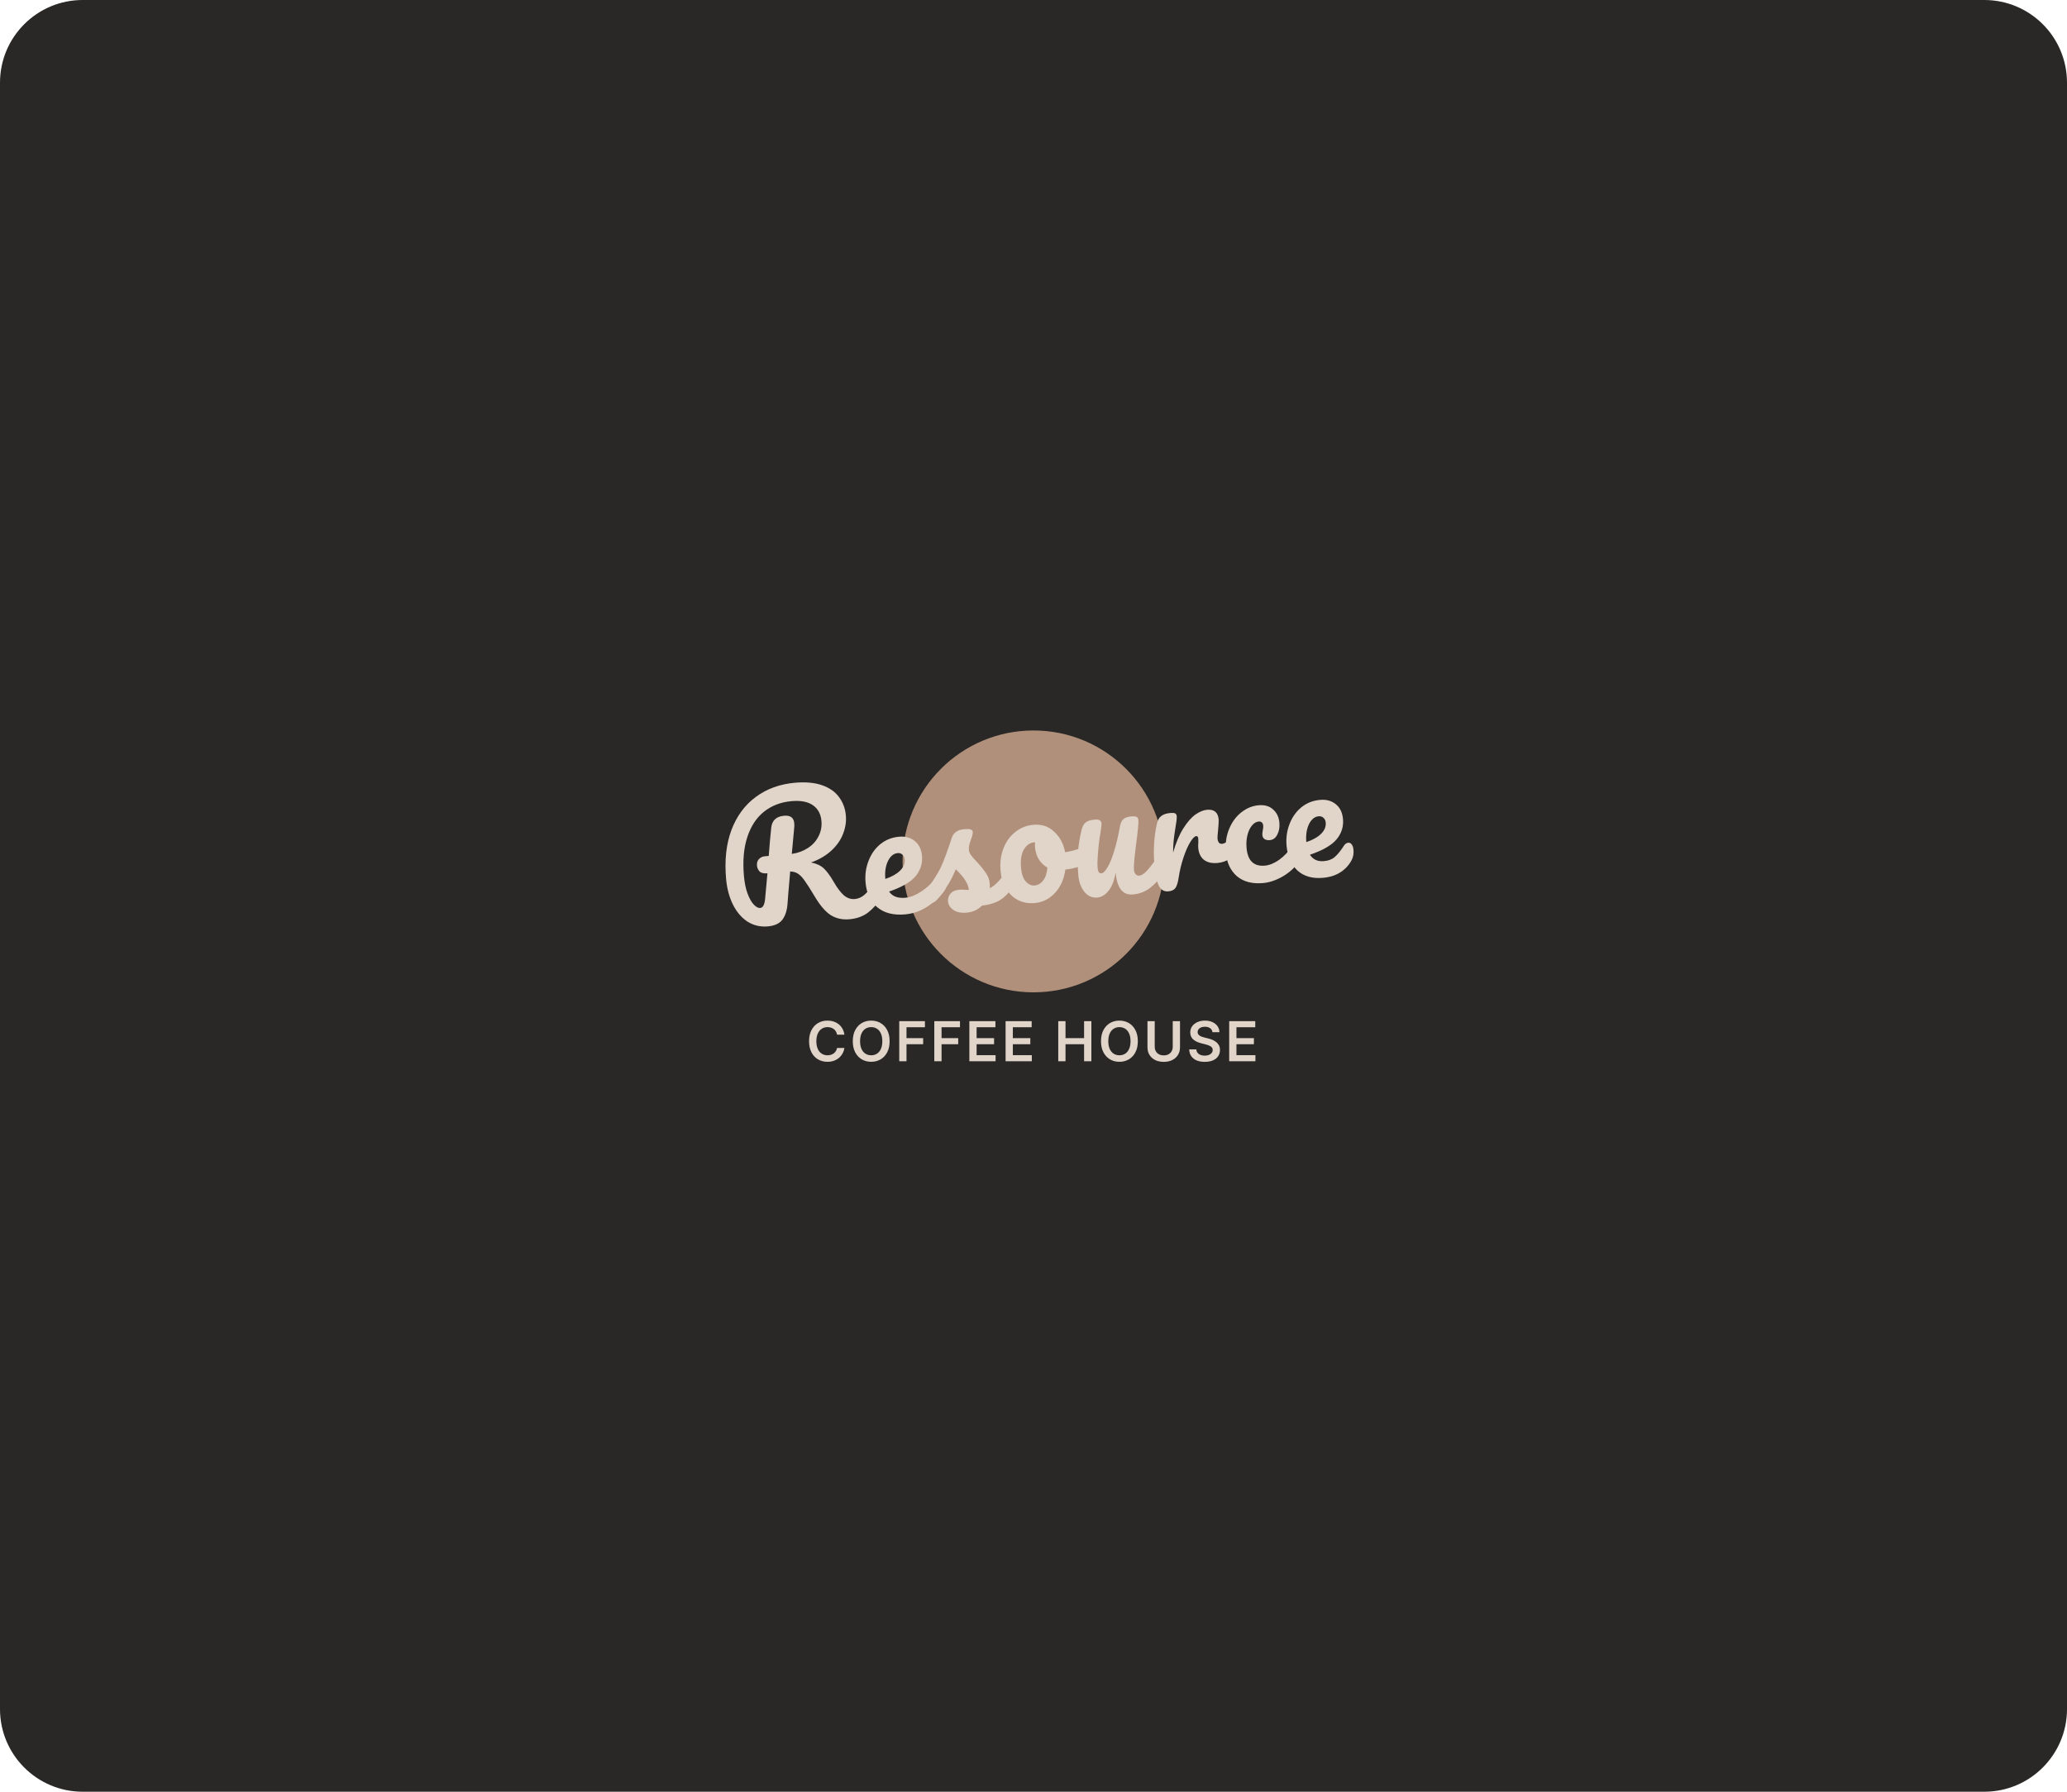
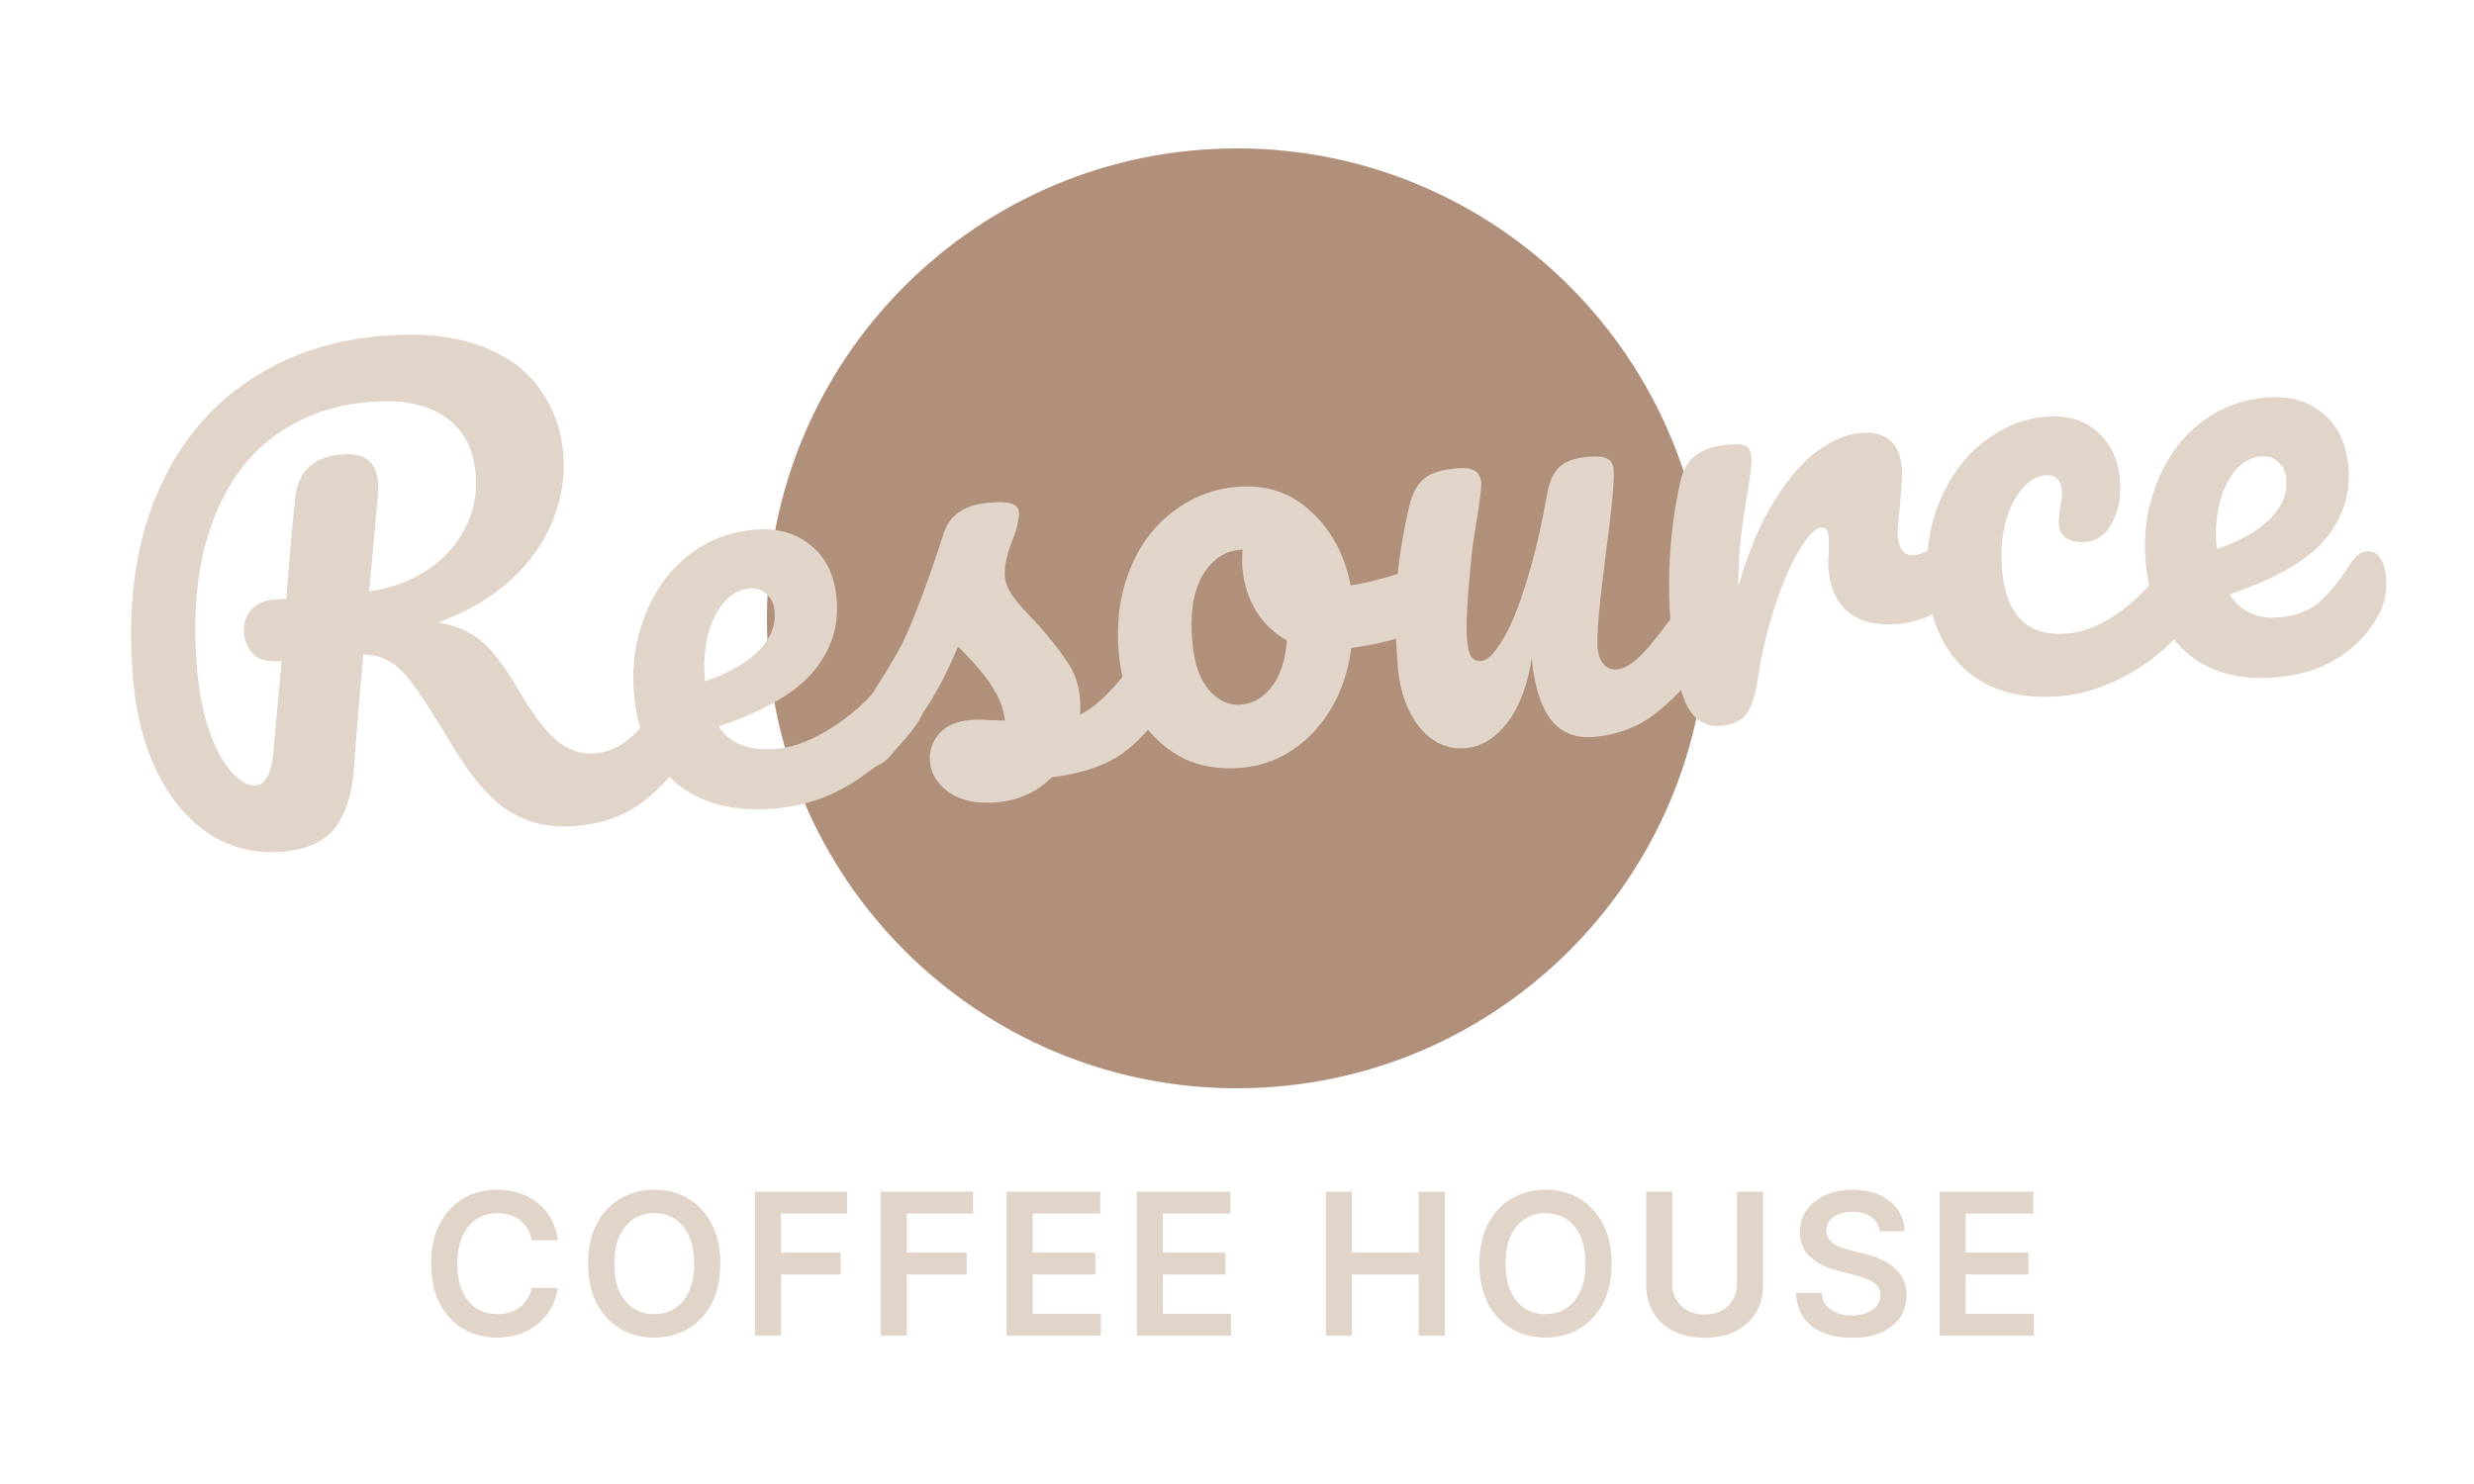
- <svg xmlns="http://www.w3.org/2000/svg" width="300" height="260" viewBox="0 0 300 260" fill="none">
-   <rect width="300" height="260" rx="12" fill="#292826" />
-   <path d="M169 125C169 135.493 160.493 144 150 144C139.507 144 131 135.493 131 125C131 114.507 139.507 106 150 106C160.493 106 169 114.507 169 125Z" fill="#B0907A" />
-   <path d="M195.678 122.291C195.886 122.273 196.053 122.355 196.182 122.536C196.326 122.716 196.413 122.974 196.442 123.309C196.492 123.882 196.4 124.388 196.165 124.827C195.779 125.551 195.236 126.136 194.536 126.583C193.852 127.028 193.008 127.295 192.004 127.383C190.474 127.517 189.247 127.166 188.323 126.332C187.397 125.481 186.866 124.275 186.729 122.713C186.633 121.613 186.775 120.573 187.155 119.592C187.533 118.595 188.105 117.782 188.869 117.153C189.649 116.523 190.557 116.162 191.593 116.072C192.517 115.991 193.283 116.205 193.89 116.714C194.495 117.207 194.839 117.924 194.921 118.864C195.017 119.964 194.702 120.947 193.974 121.814C193.262 122.663 191.977 123.402 190.121 124.03C190.568 124.73 191.245 125.04 192.154 124.961C192.807 124.903 193.328 124.705 193.716 124.366C194.12 124.026 194.569 123.472 195.064 122.706C195.235 122.451 195.439 122.312 195.678 122.291ZM191.391 118.45C190.802 118.502 190.33 118.889 189.975 119.61C189.637 120.33 189.51 121.177 189.595 122.149L189.599 122.197C190.52 121.891 191.232 121.492 191.735 120.998C192.238 120.504 192.463 119.963 192.412 119.373C192.385 119.07 192.277 118.839 192.086 118.679C191.91 118.501 191.678 118.425 191.391 118.45Z" fill="#E1D4C9" />
-   <path d="M183.298 128.145C181.736 128.281 180.478 127.95 179.525 127.15C178.586 126.332 178.053 125.199 177.926 123.748C177.813 122.457 177.969 121.303 178.394 120.286C178.819 119.269 179.415 118.462 180.182 117.865C180.949 117.268 181.778 116.93 182.671 116.852C183.548 116.776 184.248 116.979 184.772 117.463C185.311 117.93 185.616 118.57 185.687 119.383C185.746 120.052 185.644 120.632 185.381 121.12C185.135 121.608 184.773 121.872 184.294 121.914C183.992 121.941 183.738 121.89 183.534 121.764C183.346 121.636 183.241 121.444 183.219 121.189C183.209 121.077 183.214 120.949 183.233 120.802C183.253 120.656 183.268 120.55 183.278 120.485C183.337 120.239 183.357 120.013 183.339 119.805C183.321 119.598 183.251 119.444 183.13 119.342C183.024 119.239 182.876 119.195 182.685 119.212C182.318 119.244 181.99 119.441 181.701 119.804C181.41 120.151 181.193 120.611 181.051 121.186C180.908 121.761 180.866 122.383 180.925 123.052C181.086 124.901 181.972 125.755 183.582 125.614C184.236 125.557 184.918 125.281 185.63 124.785C186.356 124.271 187.047 123.544 187.703 122.604C187.875 122.364 188.081 122.233 188.32 122.212C188.527 122.194 188.695 122.276 188.823 122.457C188.967 122.638 189.054 122.895 189.083 123.23C189.136 123.835 189.028 124.343 188.759 124.752C188.09 125.742 187.253 126.538 186.245 127.14C185.252 127.725 184.27 128.06 183.298 128.145Z" fill="#E1D4C9" />
-   <path d="M169.549 129.347C168.943 129.4 168.485 129.119 168.174 128.504C167.879 127.887 167.671 126.878 167.548 125.475C167.367 123.403 167.489 121.409 167.916 119.492C168.019 119.018 168.221 118.663 168.521 118.428C168.837 118.175 169.289 118.023 169.879 117.971C170.198 117.944 170.424 117.964 170.559 118.032C170.693 118.101 170.77 118.247 170.79 118.47C170.812 118.725 170.743 119.309 170.582 120.223C170.478 120.874 170.399 121.443 170.346 121.93C170.292 122.416 170.264 123.013 170.261 123.72C170.667 122.303 171.159 121.136 171.738 120.218C172.316 119.3 172.9 118.631 173.489 118.21C174.095 117.787 174.66 117.553 175.186 117.507C176.223 117.416 176.786 117.889 176.876 118.925C176.895 119.132 176.867 119.641 176.793 120.45C176.721 121.099 176.692 121.503 176.706 121.662C176.755 122.22 176.979 122.482 177.377 122.447C177.824 122.408 178.367 122.007 179.007 121.244C179.196 121.019 179.402 120.897 179.625 120.877C179.832 120.859 180 120.941 180.128 121.122C180.271 121.286 180.356 121.52 180.382 121.823C180.434 122.412 180.315 122.889 180.026 123.251C179.62 123.752 179.129 124.197 178.552 124.585C177.99 124.955 177.375 125.17 176.705 125.228C175.86 125.302 175.196 125.143 174.712 124.752C174.244 124.359 173.978 123.796 173.914 123.063C173.893 122.824 173.896 122.583 173.923 122.34C173.927 122.018 173.924 121.801 173.914 121.69C173.892 121.435 173.793 121.315 173.618 121.33C173.379 121.351 173.084 121.65 172.732 122.227C172.396 122.786 172.075 123.521 171.769 124.431C171.463 125.341 171.233 126.293 171.079 127.286C170.969 128.051 170.807 128.579 170.591 128.871C170.391 129.145 170.043 129.304 169.549 129.347Z" fill="#E1D4C9" />
-   <path d="M159.246 130.249C158.529 130.312 157.911 130.037 157.391 129.423C156.886 128.793 156.591 127.984 156.504 126.996C156.4 125.8 156.384 124.701 156.457 123.699C156.528 122.681 156.698 121.598 156.967 120.45C157.085 119.958 157.278 119.596 157.547 119.364C157.816 119.131 158.261 118.988 158.883 118.934C159.233 118.903 159.477 118.938 159.614 119.038C159.768 119.137 159.854 119.298 159.874 119.521C159.885 119.649 159.835 120.087 159.724 120.835C159.616 121.439 159.535 121.984 159.481 122.471C159.309 124.172 159.247 125.302 159.296 125.86C159.325 126.195 159.386 126.43 159.478 126.567C159.569 126.687 159.702 126.74 159.877 126.724C160.116 126.704 160.39 126.439 160.699 125.93C161.024 125.42 161.343 124.661 161.657 123.654C161.986 122.645 162.28 121.415 162.538 119.963C162.624 119.474 162.785 119.114 163.022 118.885C163.275 118.654 163.664 118.515 164.19 118.469C164.557 118.437 164.816 118.463 164.968 118.546C165.118 118.613 165.204 118.766 165.225 119.005C165.26 119.404 165.156 120.513 164.914 122.333C164.646 124.412 164.533 125.691 164.575 126.169C164.601 126.472 164.686 126.705 164.829 126.869C164.97 127.018 165.145 127.083 165.352 127.065C165.671 127.037 166.028 126.813 166.425 126.393C166.837 125.955 167.371 125.266 168.027 124.325C168.199 124.085 168.404 123.955 168.644 123.934C168.851 123.916 169.018 123.997 169.147 124.179C169.291 124.359 169.378 124.616 169.407 124.951C169.463 125.589 169.355 126.096 169.083 126.473C168.471 127.378 167.791 128.136 167.041 128.748C166.307 129.358 165.439 129.707 164.434 129.795C163.669 129.862 163.078 129.617 162.659 129.059C162.257 128.5 162.009 127.686 161.916 126.618C161.74 127.726 161.407 128.598 160.916 129.236C160.424 129.857 159.868 130.195 159.246 130.249Z" fill="#E1D4C9" />
-   <path d="M157.561 122.88C157.768 122.862 157.936 122.951 158.066 123.149C158.196 123.346 158.274 123.604 158.302 123.923C158.369 124.688 158.178 125.163 157.728 125.346C156.801 125.765 155.766 126.048 154.622 126.196C154.437 127.562 153.933 128.69 153.112 129.581C152.289 130.456 151.312 130.943 150.18 131.042C149.224 131.126 148.382 130.966 147.657 130.564C146.947 130.16 146.383 129.591 145.965 128.857C145.548 128.123 145.3 127.309 145.222 126.417C145.116 125.205 145.253 124.109 145.633 123.128C146.011 122.131 146.584 121.334 147.351 120.737C148.116 120.124 148.993 119.775 149.982 119.688C151.193 119.582 152.202 119.919 153.009 120.7C153.831 121.463 154.359 122.453 154.594 123.669C155.339 123.556 156.218 123.318 157.23 122.957C157.355 122.914 157.465 122.888 157.561 122.88ZM150.149 128.491C150.659 128.446 151.08 128.201 151.41 127.754C151.756 127.306 151.959 126.686 152.018 125.894C151.495 125.603 151.074 125.198 150.756 124.68C150.453 124.16 150.275 123.597 150.222 122.992C150.2 122.737 150.202 122.48 150.227 122.22L150.108 122.231C149.47 122.287 148.963 122.644 148.587 123.303C148.226 123.945 148.094 124.824 148.192 125.94C148.268 126.817 148.494 127.471 148.869 127.904C149.261 128.336 149.687 128.531 150.149 128.491Z" fill="#E1D4C9" />
-   <path d="M140.31 132.436C139.481 132.508 138.827 132.373 138.347 132.029C137.884 131.684 137.631 131.273 137.589 130.795C137.553 130.38 137.673 130.008 137.949 129.679C138.225 129.35 138.658 129.159 139.248 129.107C139.455 129.089 139.697 129.092 139.972 129.116C140.261 129.123 140.479 129.128 140.624 129.132C140.571 128.719 140.442 128.337 140.234 127.985C140.043 127.633 139.805 127.3 139.52 126.988C139.235 126.659 138.969 126.377 138.724 126.142C138.312 127.126 137.886 127.95 137.446 128.615C137.023 129.278 136.548 129.914 136.023 130.522C135.761 130.834 135.471 131.004 135.152 131.032C134.897 131.054 134.682 130.985 134.508 130.823C134.332 130.646 134.232 130.422 134.208 130.151C134.18 129.832 134.266 129.527 134.465 129.237L134.743 128.827C135.524 127.667 136.108 126.716 136.493 125.976C136.723 125.49 136.988 124.848 137.288 124.051C137.586 123.238 137.875 122.402 138.153 121.542C138.394 120.814 138.993 120.409 139.949 120.325C140.396 120.286 140.71 120.299 140.892 120.363C141.075 120.427 141.173 120.547 141.189 120.722C141.197 120.818 141.179 120.972 141.133 121.185C141.087 121.398 141.018 121.613 140.924 121.83C140.688 122.429 140.587 122.927 140.622 123.326C140.642 123.565 140.745 123.821 140.93 124.094C141.13 124.365 141.424 124.701 141.813 125.101C142.381 125.726 142.814 126.266 143.111 126.722C143.422 127.16 143.602 127.658 143.651 128.216C143.665 128.376 143.669 128.6 143.662 128.89C144.417 128.519 145.263 127.634 146.2 126.235C146.372 125.995 146.577 125.864 146.817 125.843C147.024 125.825 147.191 125.907 147.32 126.088C147.464 126.269 147.551 126.526 147.58 126.861C147.633 127.466 147.525 127.974 147.256 128.383C146.545 129.441 145.839 130.185 145.138 130.616C144.451 131.029 143.576 131.299 142.511 131.424C141.92 132.022 141.187 132.359 140.31 132.436Z" fill="#E1D4C9" />
-   <path d="M136.616 126.736C136.823 126.718 136.991 126.799 137.119 126.981C137.264 127.161 137.35 127.418 137.38 127.753C137.435 128.391 137.327 128.898 137.055 129.275C136.528 130.044 135.749 130.779 134.718 131.479C133.703 132.178 132.582 132.581 131.355 132.689C129.681 132.835 128.343 132.495 127.339 131.667C126.335 130.839 125.764 129.637 125.626 128.059C125.529 126.959 125.671 125.918 126.051 124.938C126.43 123.941 127.001 123.128 127.765 122.499C128.545 121.869 129.453 121.508 130.489 121.417C131.414 121.337 132.179 121.551 132.786 122.06C133.391 122.553 133.735 123.27 133.817 124.21C133.914 125.31 133.598 126.293 132.871 127.16C132.158 128.009 130.882 128.747 129.041 129.374C129.504 130.072 130.293 130.373 131.409 130.275C132.126 130.212 132.917 129.894 133.783 129.32C134.662 128.73 135.402 127.998 136 127.127C136.172 126.887 136.377 126.757 136.616 126.736ZM130.288 123.796C129.698 123.848 129.226 124.234 128.872 124.956C128.533 125.676 128.406 126.522 128.491 127.495L128.496 127.542C129.416 127.237 130.128 126.837 130.631 126.344C131.134 125.85 131.36 125.308 131.308 124.719C131.282 124.416 131.173 124.184 130.982 124.024C130.806 123.847 130.575 123.771 130.288 123.796Z" fill="#E1D4C9" />
-   <path d="M127.691 127.517C127.898 127.498 128.066 127.58 128.194 127.762C128.338 127.942 128.425 128.199 128.454 128.534C128.509 129.156 128.4 129.663 128.13 130.056C127.445 131.047 126.735 131.832 125.999 132.411C125.261 132.973 124.358 133.301 123.29 133.395C122.254 133.485 121.345 133.284 120.563 132.79C119.797 132.295 119.028 131.398 118.256 130.101C117.635 129.063 117.151 128.302 116.804 127.819C116.455 127.319 116.119 126.971 115.797 126.774C115.49 126.576 115.12 126.472 114.685 126.462C114.651 126.802 114.559 127.87 114.411 129.666C114.354 130.474 114.316 130.967 114.3 131.146C114.226 132.132 113.972 132.909 113.54 133.477C113.107 134.028 112.404 134.347 111.431 134.432C110.364 134.525 109.388 134.298 108.505 133.748C107.636 133.182 106.93 132.36 106.386 131.284C105.841 130.191 105.505 128.928 105.38 127.493C105.145 124.815 105.405 122.464 106.16 120.438C106.93 118.411 108.107 116.815 109.692 115.648C111.291 114.464 113.19 113.776 115.389 113.584C116.92 113.45 118.223 113.569 119.299 113.94C120.376 114.312 121.197 114.883 121.762 115.652C122.343 116.42 122.678 117.315 122.768 118.335C122.846 119.227 122.707 120.123 122.352 121.021C122.012 121.902 121.448 122.706 120.66 123.434C119.872 124.161 118.887 124.737 117.703 125.162C118.487 125.302 119.106 125.586 119.561 126.011C120.015 126.437 120.489 127.079 120.982 127.935C121.512 128.852 122.011 129.515 122.481 129.924C122.966 130.331 123.496 130.51 124.069 130.459C124.579 130.415 125.051 130.205 125.484 129.83C125.915 129.439 126.446 128.798 127.074 127.908C127.246 127.668 127.452 127.538 127.691 127.517ZM111.384 126.727C110.842 126.774 110.456 126.68 110.227 126.443C110.013 126.204 109.892 125.926 109.864 125.607C109.831 125.224 109.924 124.911 110.144 124.667C110.379 124.422 110.656 124.285 110.975 124.257L111.573 124.205C111.691 122.62 111.812 121.253 111.936 120.101C112.053 119.047 112.677 118.471 113.809 118.372C114.717 118.292 115.207 118.659 115.278 119.472C115.294 119.647 115.297 119.783 115.29 119.88L114.92 123.912C115.776 123.789 116.539 123.513 117.209 123.085C117.894 122.656 118.415 122.096 118.772 121.407C119.145 120.716 119.296 119.956 119.223 119.127C119.135 118.123 118.724 117.364 117.988 116.85C117.252 116.336 116.223 116.137 114.9 116.253C113.338 116.389 112.002 116.9 110.89 117.784C109.794 118.651 108.986 119.878 108.466 121.465C107.945 123.037 107.78 124.914 107.971 127.098C108.06 128.118 108.241 128.985 108.512 129.7C108.783 130.416 109.086 130.943 109.421 131.283C109.756 131.623 110.059 131.782 110.33 131.758C110.537 131.74 110.696 131.621 110.805 131.403C110.93 131.183 111.013 130.839 111.052 130.37L111.384 126.727Z" fill="#E1D4C9" />
-   <path d="M178.402 154V148.182H182.186V149.065H179.456V150.645H181.99V151.528H179.456V153.117H182.209V154H178.402Z" fill="#E1D4C9" />
-   <path d="M175.97 149.781C175.943 149.533 175.832 149.34 175.635 149.202C175.44 149.063 175.186 148.994 174.873 148.994C174.654 148.994 174.465 149.027 174.308 149.094C174.151 149.16 174.03 149.25 173.947 149.364C173.864 149.477 173.821 149.607 173.819 149.753C173.819 149.874 173.847 149.979 173.902 150.068C173.958 150.157 174.035 150.233 174.132 150.295C174.228 150.356 174.335 150.407 174.453 150.449C174.57 150.491 174.689 150.526 174.808 150.554L175.353 150.69C175.573 150.741 175.784 150.811 175.987 150.898C176.191 150.985 176.374 151.095 176.535 151.227C176.698 151.36 176.827 151.52 176.922 151.707C177.016 151.895 177.064 152.115 177.064 152.366C177.064 152.707 176.976 153.008 176.802 153.267C176.628 153.525 176.376 153.726 176.047 153.872C175.719 154.016 175.322 154.088 174.856 154.088C174.404 154.088 174.011 154.018 173.677 153.878C173.346 153.738 173.086 153.533 172.899 153.264C172.713 152.995 172.613 152.668 172.598 152.281H173.635C173.65 152.484 173.712 152.652 173.822 152.787C173.932 152.921 174.075 153.022 174.251 153.088C174.429 153.154 174.628 153.188 174.848 153.188C175.077 153.188 175.278 153.153 175.45 153.085C175.624 153.015 175.761 152.919 175.859 152.795C175.958 152.67 176.008 152.525 176.01 152.358C176.008 152.206 175.963 152.081 175.876 151.983C175.789 151.883 175.667 151.799 175.51 151.733C175.354 151.665 175.172 151.604 174.964 151.551L174.302 151.381C173.823 151.258 173.444 151.071 173.166 150.821C172.889 150.569 172.751 150.235 172.751 149.818C172.751 149.475 172.844 149.175 173.029 148.918C173.217 148.66 173.472 148.46 173.794 148.318C174.116 148.174 174.48 148.102 174.887 148.102C175.3 148.102 175.662 148.174 175.973 148.318C176.285 148.46 176.53 148.658 176.708 148.912C176.886 149.164 176.978 149.454 176.984 149.781H175.97Z" fill="#E1D4C9" />
-   <path d="M170.209 148.182H171.263V151.983C171.263 152.4 171.164 152.766 170.967 153.082C170.772 153.399 170.497 153.646 170.143 153.824C169.789 154 169.375 154.088 168.902 154.088C168.426 154.088 168.012 154 167.657 153.824C167.303 153.646 167.029 153.399 166.834 153.082C166.639 152.766 166.541 152.4 166.541 151.983V148.182H167.595V151.895C167.595 152.137 167.648 152.353 167.754 152.543C167.862 152.732 168.014 152.881 168.209 152.989C168.404 153.095 168.635 153.148 168.902 153.148C169.169 153.148 169.4 153.095 169.595 152.989C169.792 152.881 169.943 152.732 170.05 152.543C170.156 152.353 170.209 152.137 170.209 151.895V148.182Z" fill="#E1D4C9" />
-   <path d="M165.143 151.091C165.143 151.718 165.026 152.255 164.791 152.702C164.558 153.147 164.24 153.488 163.837 153.724C163.435 153.961 162.98 154.08 162.47 154.08C161.961 154.08 161.504 153.961 161.101 153.724C160.699 153.486 160.381 153.144 160.146 152.699C159.913 152.252 159.797 151.716 159.797 151.091C159.797 150.464 159.913 149.928 160.146 149.483C160.381 149.036 160.699 148.694 161.101 148.457C161.504 148.221 161.961 148.102 162.47 148.102C162.98 148.102 163.435 148.221 163.837 148.457C164.24 148.694 164.558 149.036 164.791 149.483C165.026 149.928 165.143 150.464 165.143 151.091ZM164.084 151.091C164.084 150.65 164.015 150.277 163.876 149.974C163.74 149.67 163.551 149.439 163.308 149.284C163.066 149.127 162.786 149.048 162.47 149.048C162.154 149.048 161.875 149.127 161.632 149.284C161.39 149.439 161.199 149.67 161.061 149.974C160.925 150.277 160.857 150.65 160.857 151.091C160.857 151.532 160.925 151.905 161.061 152.21C161.199 152.513 161.39 152.743 161.632 152.901C161.875 153.056 162.154 153.134 162.47 153.134C162.786 153.134 163.066 153.056 163.308 152.901C163.551 152.743 163.74 152.513 163.876 152.21C164.015 151.905 164.084 151.532 164.084 151.091Z" fill="#E1D4C9" />
-   <path d="M153.592 154V148.182H154.646V150.645H157.342V148.182H158.399V154H157.342V151.528H154.646V154H153.592Z" fill="#E1D4C9" />
-   <path d="M145.949 154V148.182H149.733V149.065H147.003V150.645H149.537V151.528H147.003V153.117H149.756V154H145.949Z" fill="#E1D4C9" />
-   <path d="M140.689 154V148.182H144.474V149.065H141.743V150.645H144.278V151.528H141.743V153.117H144.496V154H140.689Z" fill="#E1D4C9" />
-   <path d="M135.602 154V148.182H139.329V149.065H136.656V150.645H139.073V151.528H136.656V154H135.602Z" fill="#E1D4C9" />
-   <path d="M130.514 154V148.182H134.241V149.065H131.568V150.645H133.985V151.528H131.568V154H130.514Z" fill="#E1D4C9" />
-   <path d="M129.118 151.091C129.118 151.718 129.001 152.255 128.766 152.702C128.533 153.147 128.215 153.488 127.811 153.724C127.41 153.961 126.954 154.08 126.445 154.08C125.935 154.08 125.479 153.961 125.075 153.724C124.674 153.486 124.356 153.144 124.121 152.699C123.888 152.252 123.771 151.716 123.771 151.091C123.771 150.464 123.888 149.928 124.121 149.483C124.356 149.036 124.674 148.694 125.075 148.457C125.479 148.221 125.935 148.102 126.445 148.102C126.954 148.102 127.41 148.221 127.811 148.457C128.215 148.694 128.533 149.036 128.766 149.483C129.001 149.928 129.118 150.464 129.118 151.091ZM128.058 151.091C128.058 150.65 127.989 150.277 127.851 149.974C127.715 149.67 127.525 149.439 127.283 149.284C127.04 149.127 126.761 149.048 126.445 149.048C126.128 149.048 125.849 149.127 125.607 149.284C125.364 149.439 125.174 149.67 125.036 149.974C124.899 150.277 124.831 150.65 124.831 151.091C124.831 151.532 124.899 151.905 125.036 152.21C125.174 152.513 125.364 152.743 125.607 152.901C125.849 153.056 126.128 153.134 126.445 153.134C126.761 153.134 127.04 153.056 127.283 152.901C127.525 152.743 127.715 152.513 127.851 152.21C127.989 151.905 128.058 151.532 128.058 151.091Z" fill="#E1D4C9" />
-   <path d="M122.554 150.145H121.491C121.461 149.971 121.405 149.816 121.324 149.682C121.242 149.545 121.141 149.43 121.02 149.335C120.898 149.241 120.76 149.17 120.605 149.122C120.451 149.073 120.286 149.048 120.108 149.048C119.791 149.048 119.511 149.128 119.267 149.287C119.022 149.444 118.831 149.675 118.693 149.98C118.555 150.283 118.485 150.653 118.485 151.091C118.485 151.536 118.555 151.911 118.693 152.216C118.833 152.519 119.024 152.748 119.267 152.903C119.511 153.057 119.79 153.134 120.105 153.134C120.279 153.134 120.442 153.111 120.593 153.065C120.747 153.018 120.884 152.949 121.005 152.858C121.128 152.767 121.232 152.655 121.315 152.523C121.4 152.39 121.459 152.239 121.491 152.068L122.554 152.074C122.514 152.35 122.428 152.61 122.295 152.852C122.164 153.095 121.993 153.309 121.781 153.494C121.569 153.678 121.321 153.822 121.037 153.926C120.752 154.028 120.437 154.08 120.091 154.08C119.579 154.08 119.123 153.961 118.721 153.724C118.32 153.488 118.003 153.146 117.772 152.699C117.541 152.252 117.426 151.716 117.426 151.091C117.426 150.464 117.542 149.928 117.775 149.483C118.008 149.036 118.325 148.694 118.727 148.457C119.128 148.221 119.583 148.102 120.091 148.102C120.414 148.102 120.716 148.148 120.994 148.239C121.272 148.33 121.52 148.463 121.738 148.639C121.956 148.813 122.135 149.027 122.275 149.281C122.417 149.533 122.51 149.821 122.554 150.145Z" fill="#E1D4C9" />
+ <svg xmlns="http://www.w3.org/2000/svg" width="100" height="60" viewBox="0 0 100 60" fill="none">
+   <path d="M69 25C69 35.493 60.493 44 50 44C39.507 44 31 35.493 31 25C31 14.507 39.507 6 50 6C60.493 6 69 14.507 69 25Z" fill="#B0907A" />
+   <path d="M95.678 22.291C95.886 22.273 96.053 22.355 96.182 22.536C96.326 22.716 96.413 22.974 96.442 23.309C96.492 23.882 96.4 24.388 96.165 24.826C95.779 25.551 95.236 26.137 94.536 26.583C93.852 27.029 93.008 27.295 92.004 27.383C90.474 27.517 89.247 27.166 88.323 26.332C87.397 25.481 86.866 24.275 86.729 22.713C86.633 21.613 86.775 20.573 87.155 19.592C87.533 18.595 88.105 17.782 88.869 17.153C89.649 16.523 90.557 16.162 91.593 16.072C92.517 15.991 93.283 16.205 93.889 16.714C94.495 17.207 94.839 17.924 94.921 18.864C95.017 19.964 94.702 20.947 93.974 21.814C93.262 22.663 91.977 23.402 90.121 24.03C90.567 24.73 91.245 25.04 92.154 24.961C92.807 24.904 93.328 24.705 93.716 24.366C94.12 24.026 94.569 23.473 95.064 22.706C95.235 22.451 95.439 22.312 95.678 22.291ZM91.391 18.45C90.802 18.502 90.329 18.889 89.975 19.61C89.636 20.33 89.51 21.177 89.595 22.149L89.599 22.197C90.52 21.891 91.232 21.492 91.735 20.998C92.238 20.504 92.463 19.963 92.412 19.373C92.385 19.07 92.277 18.839 92.086 18.679C91.91 18.501 91.678 18.425 91.391 18.45Z" fill="#E1D4C9" />
+   <path d="M83.298 28.145C81.736 28.281 80.478 27.95 79.525 27.15C78.586 26.332 78.053 25.198 77.926 23.748C77.813 22.457 77.969 21.303 78.394 20.286C78.819 19.269 79.415 18.462 80.182 17.865C80.949 17.268 81.778 16.93 82.671 16.852C83.548 16.776 84.248 16.979 84.772 17.463C85.311 17.93 85.616 18.57 85.687 19.383C85.746 20.052 85.644 20.632 85.381 21.12C85.135 21.608 84.772 21.872 84.294 21.914C83.992 21.941 83.738 21.89 83.534 21.764C83.347 21.636 83.241 21.444 83.219 21.189C83.209 21.077 83.214 20.948 83.233 20.802C83.253 20.656 83.268 20.55 83.278 20.485C83.337 20.239 83.357 20.012 83.339 19.805C83.321 19.598 83.251 19.444 83.13 19.342C83.024 19.239 82.876 19.195 82.685 19.212C82.318 19.244 81.99 19.442 81.701 19.804C81.41 20.151 81.193 20.611 81.051 21.186C80.908 21.761 80.866 22.383 80.925 23.052C81.087 24.901 81.972 25.755 83.582 25.614C84.236 25.557 84.918 25.28 85.63 24.785C86.356 24.271 87.047 23.544 87.703 22.604C87.875 22.364 88.081 22.233 88.32 22.212C88.527 22.194 88.695 22.276 88.823 22.457C88.967 22.637 89.054 22.895 89.083 23.23C89.136 23.835 89.028 24.343 88.759 24.752C88.09 25.742 87.253 26.538 86.245 27.14C85.252 27.725 84.27 28.06 83.298 28.145Z" fill="#E1D4C9" />
+   <path d="M69.549 29.348C68.943 29.401 68.485 29.119 68.174 28.504C67.879 27.887 67.671 26.878 67.548 25.475C67.367 23.403 67.489 21.409 67.916 19.492C68.019 19.017 68.221 18.663 68.521 18.427C68.837 18.175 69.289 18.023 69.879 17.971C70.198 17.944 70.424 17.964 70.559 18.032C70.693 18.101 70.77 18.247 70.79 18.47C70.812 18.725 70.743 19.309 70.582 20.223C70.478 20.874 70.399 21.443 70.346 21.93C70.292 22.416 70.264 23.013 70.261 23.72C70.667 22.303 71.159 21.136 71.738 20.218C72.316 19.3 72.9 18.631 73.489 18.21C74.095 17.787 74.66 17.553 75.186 17.507C76.222 17.416 76.786 17.889 76.876 18.925C76.895 19.132 76.867 19.641 76.793 20.45C76.721 21.099 76.692 21.503 76.706 21.662C76.755 22.22 76.979 22.482 77.377 22.447C77.824 22.408 78.367 22.007 79.007 21.244C79.196 21.019 79.402 20.897 79.625 20.877C79.832 20.859 80 20.941 80.128 21.122C80.271 21.286 80.356 21.52 80.382 21.823C80.434 22.412 80.315 22.889 80.025 23.251C79.62 23.753 79.129 24.197 78.552 24.585C77.99 24.955 77.375 25.169 76.705 25.228C75.86 25.302 75.196 25.143 74.712 24.752C74.244 24.359 73.978 23.796 73.914 23.063C73.893 22.824 73.896 22.583 73.923 22.34C73.927 22.018 73.924 21.802 73.914 21.69C73.892 21.435 73.793 21.315 73.618 21.33C73.379 21.351 73.084 21.65 72.733 22.227C72.396 22.786 72.075 23.521 71.769 24.431C71.463 25.341 71.233 26.293 71.079 27.286C70.969 28.051 70.807 28.579 70.591 28.871C70.391 29.145 70.043 29.304 69.549 29.348Z" fill="#E1D4C9" />
+   <path d="M59.246 30.249C58.529 30.312 57.911 30.037 57.391 29.424C56.886 28.793 56.591 27.984 56.504 26.995C56.4 25.8 56.384 24.701 56.457 23.699C56.528 22.681 56.699 21.598 56.968 20.45C57.085 19.958 57.278 19.596 57.547 19.364C57.816 19.131 58.261 18.988 58.883 18.934C59.233 18.903 59.477 18.938 59.614 19.038C59.768 19.137 59.854 19.298 59.874 19.521C59.885 19.649 59.835 20.087 59.724 20.835C59.616 21.439 59.535 21.984 59.481 22.471C59.309 24.172 59.247 25.302 59.296 25.86C59.325 26.195 59.386 26.43 59.478 26.567C59.569 26.687 59.702 26.74 59.877 26.724C60.117 26.704 60.39 26.439 60.699 25.93C61.024 25.42 61.343 24.661 61.657 23.654C61.986 22.645 62.28 21.415 62.538 19.963C62.624 19.474 62.785 19.114 63.022 18.885C63.275 18.654 63.664 18.515 64.19 18.469C64.557 18.437 64.816 18.463 64.968 18.546C65.118 18.613 65.204 18.766 65.225 19.005C65.26 19.404 65.156 20.513 64.914 22.333C64.646 24.412 64.533 25.691 64.575 26.169C64.601 26.472 64.686 26.705 64.829 26.869C64.97 27.018 65.145 27.083 65.352 27.065C65.671 27.037 66.028 26.813 66.425 26.392C66.837 25.955 67.371 25.266 68.027 24.325C68.199 24.085 68.404 23.955 68.644 23.934C68.851 23.916 69.019 23.997 69.147 24.179C69.291 24.359 69.378 24.616 69.407 24.951C69.463 25.589 69.355 26.096 69.082 26.473C68.471 27.378 67.79 28.136 67.041 28.748C66.307 29.358 65.439 29.707 64.434 29.795C63.669 29.862 63.078 29.617 62.659 29.059C62.257 28.5 62.009 27.686 61.916 26.618C61.74 27.726 61.407 28.598 60.916 29.235C60.425 29.857 59.868 30.195 59.246 30.249Z" fill="#E1D4C9" />
+   <path d="M57.561 22.88C57.768 22.862 57.936 22.951 58.066 23.149C58.196 23.346 58.274 23.604 58.302 23.923C58.369 24.688 58.178 25.163 57.728 25.346C56.801 25.765 55.766 26.048 54.623 26.196C54.437 27.562 53.933 28.69 53.112 29.581C52.289 30.456 51.312 30.943 50.18 31.042C49.224 31.126 48.382 30.966 47.657 30.564C46.947 30.16 46.383 29.591 45.965 28.857C45.548 28.123 45.3 27.309 45.222 26.416C45.116 25.205 45.253 24.109 45.633 23.128C46.011 22.131 46.584 21.334 47.351 20.737C48.117 20.124 48.993 19.775 49.982 19.688C51.193 19.582 52.202 19.919 53.009 20.7C53.831 21.463 54.359 22.453 54.594 23.669C55.339 23.556 56.218 23.318 57.23 22.957C57.355 22.914 57.465 22.888 57.561 22.88ZM50.149 28.491C50.66 28.446 51.08 28.201 51.41 27.754C51.756 27.306 51.959 26.686 52.018 25.894C51.495 25.603 51.074 25.198 50.755 24.68C50.453 24.16 50.275 23.597 50.222 22.992C50.2 22.737 50.202 22.48 50.227 22.22L50.108 22.231C49.47 22.287 48.963 22.644 48.587 23.303C48.226 23.945 48.094 24.824 48.192 25.94C48.268 26.817 48.494 27.471 48.869 27.904C49.261 28.336 49.687 28.531 50.149 28.491Z" fill="#E1D4C9" />
+   <path d="M40.31 32.436C39.481 32.508 38.827 32.373 38.347 32.029C37.884 31.684 37.631 31.273 37.589 30.794C37.553 30.38 37.673 30.008 37.949 29.679C38.225 29.349 38.658 29.159 39.248 29.108C39.455 29.089 39.697 29.092 39.972 29.116C40.261 29.123 40.479 29.128 40.623 29.132C40.571 28.719 40.441 28.337 40.234 27.985C40.043 27.633 39.805 27.3 39.52 26.988C39.235 26.659 38.969 26.377 38.724 26.142C38.312 27.125 37.886 27.95 37.446 28.615C37.023 29.278 36.548 29.914 36.023 30.522C35.761 30.834 35.471 31.004 35.152 31.032C34.897 31.054 34.682 30.985 34.508 30.823C34.332 30.646 34.232 30.422 34.208 30.151C34.18 29.832 34.266 29.527 34.465 29.237L34.743 28.827C35.524 27.666 36.108 26.716 36.493 25.976C36.723 25.49 36.988 24.848 37.288 24.051C37.586 23.238 37.874 22.402 38.153 21.542C38.394 20.814 38.993 20.409 39.949 20.325C40.396 20.286 40.71 20.299 40.892 20.363C41.075 20.427 41.173 20.547 41.189 20.722C41.197 20.818 41.178 20.972 41.133 21.185C41.087 21.398 41.018 21.613 40.924 21.83C40.688 22.429 40.587 22.927 40.621 23.326C40.642 23.565 40.745 23.821 40.93 24.094C41.13 24.365 41.424 24.701 41.813 25.101C42.381 25.726 42.814 26.266 43.111 26.722C43.422 27.16 43.602 27.659 43.651 28.216C43.665 28.376 43.669 28.6 43.662 28.89C44.417 28.519 45.263 27.634 46.2 26.235C46.372 25.995 46.577 25.864 46.816 25.843C47.024 25.825 47.191 25.907 47.32 26.088C47.464 26.269 47.551 26.526 47.58 26.861C47.633 27.466 47.525 27.974 47.255 28.383C46.545 29.441 45.839 30.185 45.138 30.616C44.452 31.029 43.576 31.299 42.511 31.424C41.92 32.022 41.187 32.359 40.31 32.436Z" fill="#E1D4C9" />
+   <path d="M36.616 26.736C36.823 26.718 36.991 26.799 37.119 26.981C37.264 27.161 37.35 27.418 37.38 27.753C37.435 28.39 37.327 28.898 37.055 29.275C36.528 30.044 35.749 30.779 34.718 31.479C33.703 32.178 32.582 32.581 31.355 32.689C29.681 32.835 28.343 32.495 27.339 31.667C26.335 30.839 25.764 29.637 25.626 28.059C25.529 26.959 25.671 25.919 26.051 24.938C26.43 23.941 27.001 23.128 27.765 22.499C28.545 21.869 29.453 21.508 30.489 21.417C31.414 21.337 32.179 21.551 32.786 22.06C33.391 22.553 33.735 23.27 33.817 24.21C33.914 25.31 33.598 26.293 32.871 27.16C32.158 28.009 30.882 28.747 29.041 29.374C29.504 30.072 30.293 30.373 31.409 30.275C32.126 30.212 32.917 29.894 33.783 29.32C34.663 28.73 35.402 27.998 36 27.127C36.172 26.887 36.377 26.757 36.616 26.736ZM30.288 23.796C29.698 23.848 29.226 24.234 28.872 24.956C28.533 25.676 28.406 26.522 28.491 27.495L28.495 27.543C29.416 27.237 30.128 26.837 30.631 26.344C31.134 25.85 31.36 25.308 31.308 24.719C31.282 24.416 31.173 24.184 30.982 24.024C30.806 23.847 30.575 23.771 30.288 23.796Z" fill="#E1D4C9" />
+   <path d="M27.691 27.517C27.898 27.498 28.066 27.58 28.194 27.762C28.338 27.942 28.425 28.199 28.454 28.534C28.509 29.156 28.4 29.663 28.13 30.056C27.445 31.047 26.735 31.832 25.999 32.411C25.261 32.973 24.358 33.301 23.29 33.395C22.254 33.485 21.345 33.284 20.563 32.79C19.797 32.295 19.028 31.398 18.256 30.101C17.635 29.063 17.151 28.302 16.803 27.819C16.455 27.319 16.119 26.971 15.797 26.774C15.49 26.576 15.12 26.472 14.685 26.462C14.651 26.802 14.559 27.87 14.411 29.666C14.354 30.474 14.316 30.967 14.3 31.145C14.226 32.132 13.972 32.909 13.54 33.477C13.107 34.029 12.404 34.347 11.431 34.432C10.364 34.526 9.388 34.298 8.505 33.748C7.636 33.182 6.93 32.361 6.386 31.284C5.841 30.191 5.505 28.928 5.38 27.493C5.145 24.815 5.405 22.464 6.16 20.438C6.93 18.411 8.107 16.815 9.692 15.648C11.291 14.464 13.19 13.776 15.389 13.584C16.92 13.45 18.223 13.569 19.299 13.94C20.376 14.312 21.197 14.883 21.762 15.652C22.343 16.421 22.678 17.315 22.768 18.335C22.846 19.227 22.707 20.123 22.352 21.021C22.012 21.902 21.448 22.706 20.66 23.434C19.872 24.161 18.887 24.737 17.703 25.162C18.487 25.302 19.106 25.585 19.561 26.012C20.015 26.438 20.489 27.079 20.982 27.935C21.512 28.852 22.011 29.515 22.481 29.924C22.966 30.331 23.495 30.51 24.069 30.459C24.579 30.415 25.051 30.205 25.484 29.83C25.915 29.439 26.446 28.798 27.074 27.908C27.246 27.668 27.451 27.538 27.691 27.517ZM11.384 26.727C10.842 26.774 10.456 26.68 10.227 26.443C10.013 26.204 9.892 25.926 9.864 25.607C9.831 25.224 9.924 24.911 10.143 24.667C10.379 24.422 10.656 24.285 10.975 24.257L11.573 24.205C11.691 22.62 11.812 21.253 11.936 20.102C12.053 19.047 12.677 18.471 13.809 18.372C14.717 18.292 15.207 18.659 15.278 19.472C15.294 19.647 15.297 19.783 15.29 19.88L14.92 23.912C15.776 23.789 16.539 23.513 17.209 23.085C17.894 22.656 18.415 22.096 18.772 21.407C19.145 20.715 19.296 19.956 19.223 19.127C19.135 18.122 18.724 17.363 17.988 16.85C17.252 16.336 16.223 16.137 14.9 16.253C13.338 16.389 12.002 16.9 10.89 17.784C9.794 18.651 8.986 19.878 8.466 21.465C7.945 23.037 7.78 24.914 7.971 27.098C8.06 28.118 8.241 28.985 8.512 29.701C8.783 30.416 9.086 30.943 9.421 31.283C9.756 31.623 10.059 31.782 10.33 31.758C10.537 31.74 10.696 31.622 10.805 31.403C10.93 31.183 11.013 30.839 11.052 30.37L11.384 26.727Z" fill="#E1D4C9" />
+   <path d="M78.402 54V48.182H82.186V49.065H79.456V50.645H81.99V51.529H79.456V53.117H82.209V54H78.402Z" fill="#E1D4C9" />
+   <path d="M75.97 49.781C75.943 49.533 75.832 49.34 75.635 49.202C75.439 49.063 75.186 48.994 74.873 48.994C74.653 48.994 74.465 49.028 74.308 49.094C74.151 49.16 74.03 49.25 73.947 49.364C73.864 49.477 73.821 49.607 73.819 49.753C73.819 49.874 73.847 49.979 73.902 50.068C73.959 50.157 74.035 50.233 74.132 50.295C74.228 50.356 74.335 50.407 74.453 50.449C74.57 50.491 74.689 50.526 74.808 50.554L75.353 50.69C75.573 50.742 75.784 50.811 75.987 50.898C76.191 50.985 76.374 51.095 76.535 51.227C76.698 51.36 76.827 51.52 76.921 51.707C77.016 51.895 77.064 52.115 77.064 52.367C77.064 52.707 76.976 53.008 76.802 53.267C76.628 53.525 76.376 53.726 76.046 53.872C75.719 54.016 75.322 54.088 74.856 54.088C74.403 54.088 74.01 54.018 73.677 53.878C73.346 53.738 73.086 53.533 72.899 53.264C72.713 52.995 72.613 52.668 72.598 52.281H73.635C73.65 52.484 73.712 52.653 73.822 52.787C73.932 52.921 74.075 53.022 74.251 53.088C74.429 53.154 74.628 53.188 74.848 53.188C75.077 53.188 75.278 53.153 75.45 53.085C75.624 53.015 75.76 52.919 75.859 52.795C75.957 52.67 76.008 52.525 76.01 52.358C76.008 52.206 75.963 52.081 75.876 51.983C75.789 51.883 75.667 51.799 75.51 51.733C75.354 51.665 75.172 51.604 74.964 51.551L74.302 51.381C73.823 51.258 73.444 51.071 73.166 50.821C72.889 50.569 72.751 50.235 72.751 49.818C72.751 49.475 72.844 49.175 73.029 48.918C73.217 48.66 73.472 48.46 73.794 48.318C74.116 48.174 74.48 48.102 74.887 48.102C75.3 48.102 75.662 48.174 75.973 48.318C76.285 48.46 76.53 48.658 76.709 48.912C76.886 49.164 76.978 49.454 76.984 49.781H75.97Z" fill="#E1D4C9" />
+   <path d="M70.209 48.182H71.263V51.983C71.263 52.4 71.164 52.766 70.967 53.083C70.772 53.399 70.498 53.646 70.143 53.824C69.789 54 69.375 54.088 68.902 54.088C68.426 54.088 68.012 54 67.657 53.824C67.303 53.646 67.029 53.399 66.834 53.083C66.639 52.766 66.541 52.4 66.541 51.983V48.182H67.595V51.895C67.595 52.137 67.648 52.353 67.754 52.543C67.862 52.732 68.014 52.881 68.209 52.989C68.404 53.095 68.635 53.148 68.902 53.148C69.169 53.148 69.4 53.095 69.595 52.989C69.792 52.881 69.944 52.732 70.049 52.543C70.156 52.353 70.209 52.137 70.209 51.895V48.182Z" fill="#E1D4C9" />
+   <path d="M65.144 51.091C65.144 51.718 65.026 52.255 64.791 52.702C64.558 53.147 64.24 53.488 63.837 53.724C63.435 53.961 62.98 54.08 62.47 54.08C61.961 54.08 61.504 53.961 61.101 53.724C60.699 53.486 60.381 53.144 60.146 52.699C59.913 52.252 59.797 51.716 59.797 51.091C59.797 50.464 59.913 49.928 60.146 49.483C60.381 49.036 60.699 48.694 61.101 48.457C61.504 48.221 61.961 48.102 62.47 48.102C62.98 48.102 63.435 48.221 63.837 48.457C64.24 48.694 64.558 49.036 64.791 49.483C65.026 49.928 65.144 50.464 65.144 51.091ZM64.084 51.091C64.084 50.65 64.015 50.278 63.876 49.974C63.74 49.669 63.551 49.439 63.308 49.284C63.066 49.127 62.786 49.048 62.47 49.048C62.154 49.048 61.874 49.127 61.632 49.284C61.39 49.439 61.199 49.669 61.061 49.974C60.925 50.278 60.856 50.65 60.856 51.091C60.856 51.532 60.925 51.905 61.061 52.21C61.199 52.513 61.39 52.743 61.632 52.901C61.874 53.056 62.154 53.133 62.47 53.133C62.786 53.133 63.066 53.056 63.308 52.901C63.551 52.743 63.74 52.513 63.876 52.21C64.015 51.905 64.084 51.532 64.084 51.091Z" fill="#E1D4C9" />
+   <path d="M53.592 54V48.182H54.646V50.645H57.342V48.182H58.399V54H57.342V51.529H54.646V54H53.592Z" fill="#E1D4C9" />
+   <path d="M45.949 54V48.182H49.733V49.065H47.003V50.645H49.537V51.529H47.003V53.117H49.756V54H45.949Z" fill="#E1D4C9" />
+   <path d="M40.69 54V48.182H44.474V49.065H41.743V50.645H44.278V51.529H41.743V53.117H44.496V54H40.69Z" fill="#E1D4C9" />
+   <path d="M35.602 54V48.182H39.329V49.065H36.656V50.645H39.073V51.529H36.656V54H35.602Z" fill="#E1D4C9" />
+   <path d="M30.514 54V48.182H34.241V49.065H31.568V50.645H33.985V51.529H31.568V54H30.514Z" fill="#E1D4C9" />
+   <path d="M29.118 51.091C29.118 51.718 29.001 52.255 28.766 52.702C28.533 53.147 28.215 53.488 27.811 53.724C27.41 53.961 26.954 54.08 26.445 54.08C25.935 54.08 25.479 53.961 25.076 53.724C24.674 53.486 24.356 53.144 24.121 52.699C23.888 52.252 23.771 51.716 23.771 51.091C23.771 50.464 23.888 49.928 24.121 49.483C24.356 49.036 24.674 48.694 25.076 48.457C25.479 48.221 25.935 48.102 26.445 48.102C26.954 48.102 27.41 48.221 27.811 48.457C28.215 48.694 28.533 49.036 28.766 49.483C29.001 49.928 29.118 50.464 29.118 51.091ZM28.058 51.091C28.058 50.65 27.989 50.278 27.851 49.974C27.715 49.669 27.525 49.439 27.283 49.284C27.04 49.127 26.761 49.048 26.445 49.048C26.128 49.048 25.849 49.127 25.607 49.284C25.364 49.439 25.174 49.669 25.036 49.974C24.899 50.278 24.831 50.65 24.831 51.091C24.831 51.532 24.899 51.905 25.036 52.21C25.174 52.513 25.364 52.743 25.607 52.901C25.849 53.056 26.128 53.133 26.445 53.133C26.761 53.133 27.04 53.056 27.283 52.901C27.525 52.743 27.715 52.513 27.851 52.21C27.989 51.905 28.058 51.532 28.058 51.091Z" fill="#E1D4C9" />
+   <path d="M22.554 50.145H21.491C21.461 49.971 21.405 49.816 21.323 49.682C21.242 49.545 21.141 49.43 21.02 49.335C20.898 49.241 20.76 49.169 20.605 49.122C20.451 49.073 20.286 49.048 20.108 49.048C19.791 49.048 19.511 49.128 19.267 49.287C19.022 49.444 18.831 49.675 18.693 49.98C18.555 50.283 18.485 50.653 18.485 51.091C18.485 51.536 18.555 51.911 18.693 52.216C18.833 52.519 19.024 52.748 19.267 52.903C19.511 53.057 19.79 53.133 20.105 53.133C20.279 53.133 20.442 53.111 20.593 53.065C20.747 53.018 20.884 52.949 21.005 52.858C21.128 52.767 21.232 52.655 21.315 52.523C21.4 52.39 21.459 52.239 21.491 52.068L22.554 52.074C22.514 52.35 22.428 52.61 22.295 52.852C22.164 53.095 21.993 53.309 21.781 53.494C21.569 53.678 21.321 53.822 21.037 53.926C20.753 54.028 20.437 54.08 20.091 54.08C19.579 54.08 19.123 53.961 18.721 53.724C18.32 53.488 18.003 53.146 17.772 52.699C17.541 52.252 17.426 51.716 17.426 51.091C17.426 50.464 17.542 49.928 17.775 49.483C18.008 49.036 18.325 48.694 18.727 48.457C19.128 48.221 19.583 48.102 20.091 48.102C20.414 48.102 20.716 48.148 20.994 48.239C21.272 48.33 21.52 48.463 21.738 48.639C21.956 48.813 22.135 49.028 22.275 49.281C22.417 49.533 22.51 49.821 22.554 50.145Z" fill="#E1D4C9" />
</svg>
